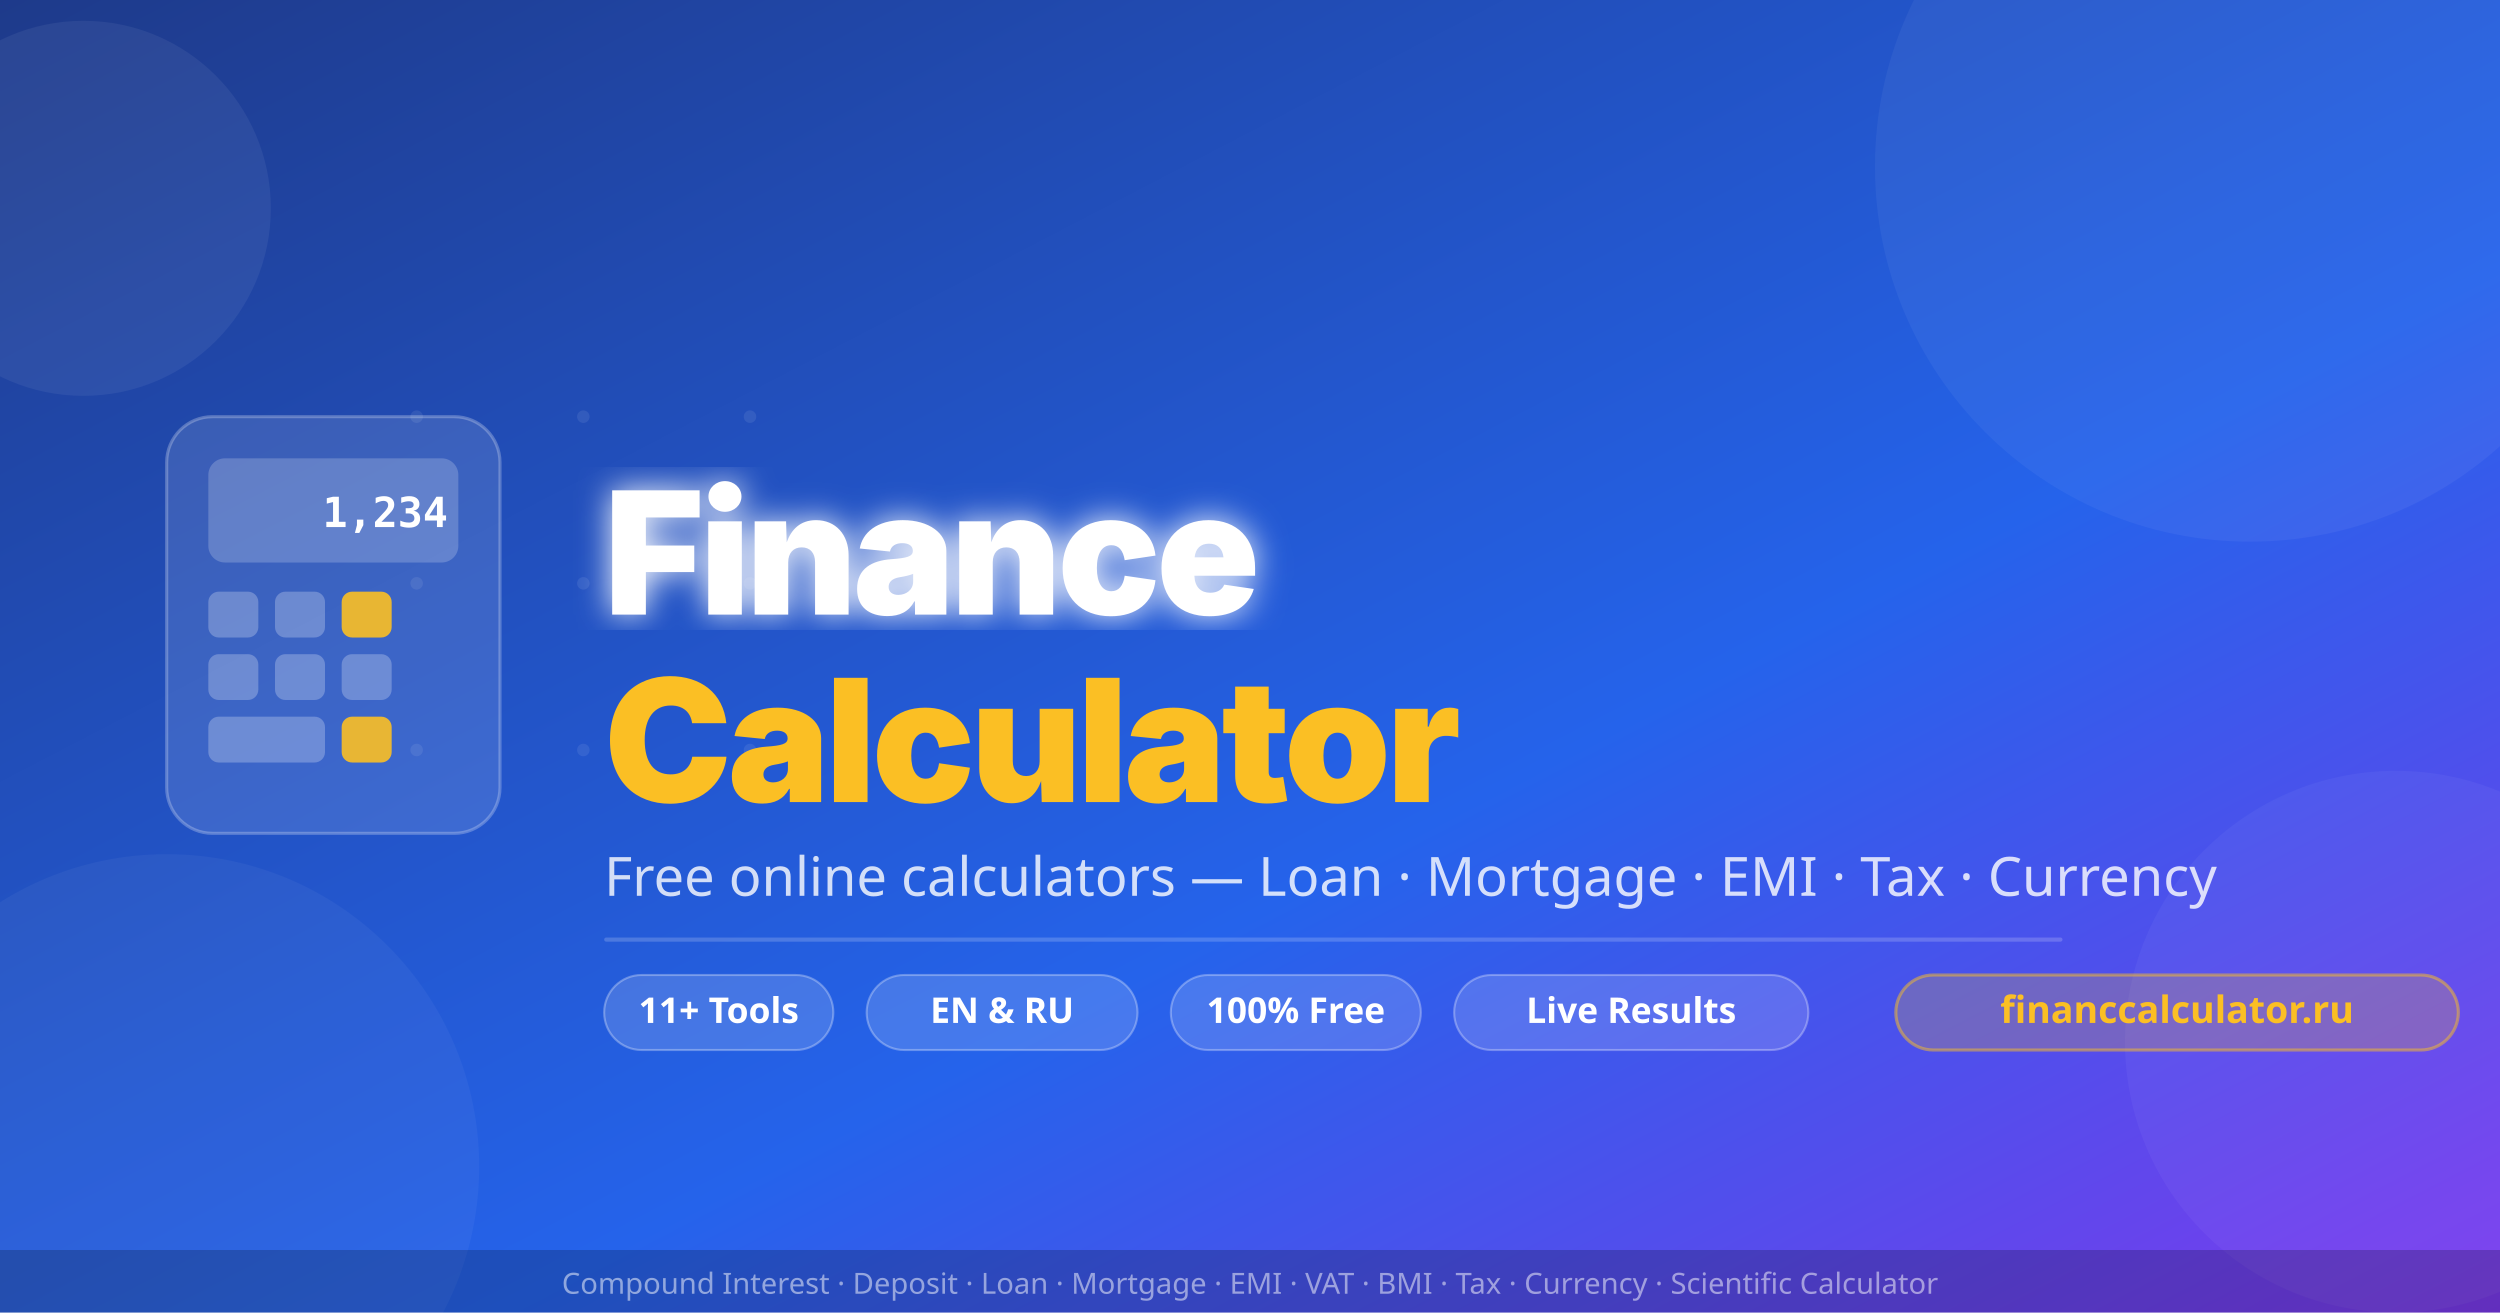
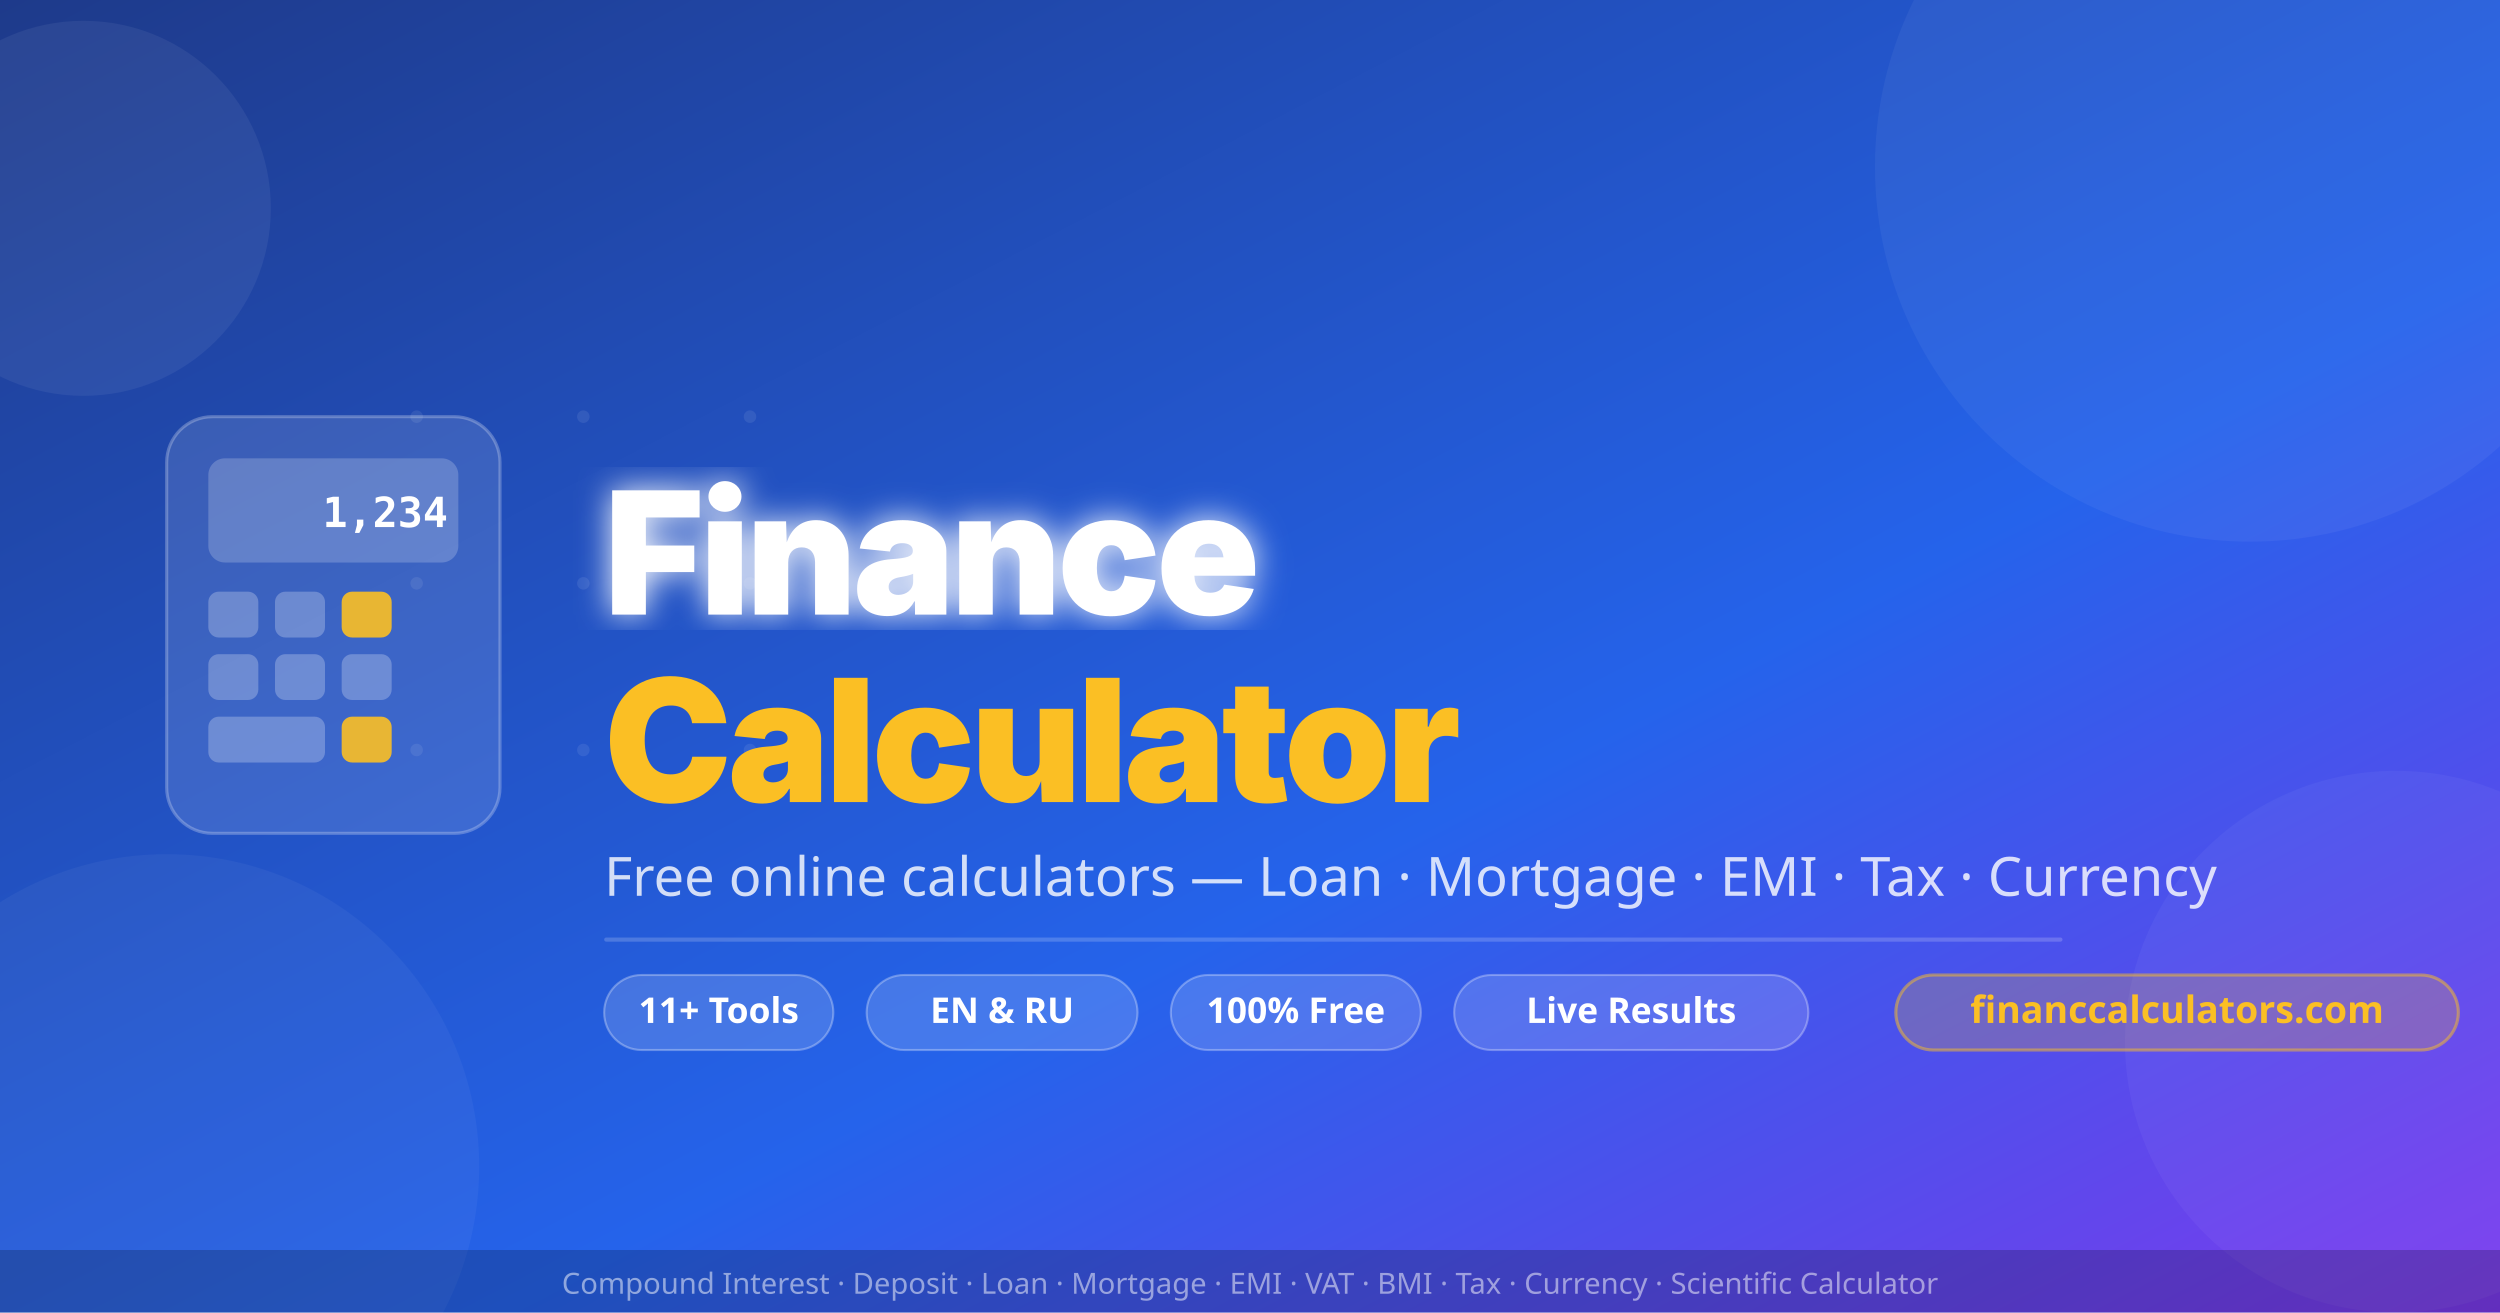
<svg xmlns="http://www.w3.org/2000/svg" width="1200" height="630" viewBox="0 0 1200 630">
  <defs>
    <linearGradient id="bg" x1="0%" y1="0%" x2="100%" y2="100%">
      <stop offset="0%" style="stop-color:#1e3a8a" />
      <stop offset="60%" style="stop-color:#2563eb" />
      <stop offset="100%" style="stop-color:#7c3aed" />
    </linearGradient>
    <linearGradient id="cardBg" x1="0%" y1="0%" x2="100%" y2="100%">
      <stop offset="0%" style="stop-color:rgba(255,255,255,0.13)" />
      <stop offset="100%" style="stop-color:rgba(255,255,255,0.05)" />
    </linearGradient>
    <filter id="glow">
      <feGaussianBlur stdDeviation="8" result="coloredBlur" />
      <feMerge>
        <feMergeNode in="coloredBlur" />
        <feMergeNode in="SourceGraphic" />
      </feMerge>
    </filter>
  </defs>
  <rect width="1200" height="630" fill="url(#bg)" />
  <circle cx="1080" cy="80" r="180" fill="rgba(255,255,255,0.05)" />
  <circle cx="1150" cy="500" r="130" fill="rgba(255,255,255,0.04)" />
  <circle cx="80" cy="560" r="150" fill="rgba(255,255,255,0.04)" />
  <circle cx="40" cy="100" r="90" fill="rgba(255,255,255,0.06)" />
  <g fill="rgba(255,255,255,0.08)">
    <circle cx="200" cy="200" r="3" />
    <circle cx="280" cy="200" r="3" />
    <circle cx="360" cy="200" r="3" />
    <circle cx="200" cy="280" r="3" />
    <circle cx="280" cy="280" r="3" />
    <circle cx="360" cy="280" r="3" />
    <circle cx="200" cy="360" r="3" />
    <circle cx="280" cy="360" r="3" />
    <circle cx="360" cy="360" r="3" />
  </g>
  <rect x="80" y="200" width="160" height="200" rx="22" fill="rgba(255,255,255,0.12)" stroke="rgba(255,255,255,0.25)" stroke-width="1.5" />
  <rect x="100" y="220" width="120" height="50" rx="8" fill="rgba(255,255,255,0.2)" />
  <text x="215" y="253" text-anchor="end" fill="#fff" font-family="monospace" font-size="20" font-weight="700">1,234</text>
  <rect x="100" y="284" width="24" height="22" rx="5" fill="rgba(255,255,255,0.25)" />
  <rect x="132" y="284" width="24" height="22" rx="5" fill="rgba(255,255,255,0.25)" />
  <rect x="164" y="284" width="24" height="22" rx="5" fill="#fbbf24" opacity="0.9" />
  <rect x="100" y="314" width="24" height="22" rx="5" fill="rgba(255,255,255,0.25)" />
  <rect x="132" y="314" width="24" height="22" rx="5" fill="rgba(255,255,255,0.25)" />
  <rect x="164" y="314" width="24" height="22" rx="5" fill="rgba(255,255,255,0.25)" />
  <rect x="100" y="344" width="56" height="22" rx="5" fill="rgba(255,255,255,0.25)" />
  <rect x="164" y="344" width="24" height="22" rx="5" fill="#fbbf24" opacity="0.9" />
  <text x="290" y="295" fill="#ffffff" font-family="system-ui,-apple-system,sans-serif" font-size="82" font-weight="900" letter-spacing="-2" filter="url(#glow)">Finance</text>
  <text x="290" y="385" fill="#fbbf24" font-family="system-ui,-apple-system,sans-serif" font-size="82" font-weight="900" letter-spacing="-2">Calculator</text>
  <text x="290" y="430" fill="rgba(255,255,255,0.80)" font-family="system-ui,sans-serif" font-size="26">Free online calculators — Loan · Mortgage · EMI · Tax · Currency</text>
  <rect x="290" y="450" width="700" height="2" rx="1" fill="rgba(255,255,255,0.18)" />
  <rect x="290" y="468" width="110" height="36" rx="18" fill="rgba(255,255,255,0.15)" stroke="rgba(255,255,255,0.3)" stroke-width="1" />
  <text x="345" y="491" text-anchor="middle" fill="#fff" font-family="system-ui,sans-serif" font-size="17" font-weight="600">11+ Tools</text>
  <rect x="416" y="468" width="130" height="36" rx="18" fill="rgba(255,255,255,0.15)" stroke="rgba(255,255,255,0.3)" stroke-width="1" />
  <text x="481" y="491" text-anchor="middle" fill="#fff" font-family="system-ui,sans-serif" font-size="17" font-weight="600">EN &amp; RU</text>
  <rect x="562" y="468" width="120" height="36" rx="18" fill="rgba(255,255,255,0.15)" stroke="rgba(255,255,255,0.3)" stroke-width="1" />
  <text x="622" y="491" text-anchor="middle" fill="#fff" font-family="system-ui,sans-serif" font-size="17" font-weight="600">100% Free</text>
  <rect x="698" y="468" width="170" height="36" rx="18" fill="rgba(255,255,255,0.15)" stroke="rgba(255,255,255,0.3)" stroke-width="1" />
  <text x="783" y="491" text-anchor="middle" fill="#fff" font-family="system-ui,sans-serif" font-size="17" font-weight="600">Live Results</text>
  <rect x="910" y="468" width="270" height="36" rx="18" fill="rgba(251,191,36,0.2)" stroke="rgba(251,191,36,0.5)" stroke-width="1.5" />
-   <text x="1045" y="491" text-anchor="middle" fill="#fbbf24" font-family="system-ui,sans-serif" font-size="18" font-weight="700">financcalculator.ru</text>
+   <text x="1045" y="491" text-anchor="middle" fill="#fbbf24" font-family="system-ui,sans-serif" font-size="18" font-weight="700">financcalculators.com</text>
  <rect x="0" y="600" width="1200" height="30" fill="rgba(0,0,0,0.2)" />
  <text x="600" y="621" text-anchor="middle" fill="rgba(255,255,255,0.5)" font-family="system-ui,sans-serif" font-size="14">Compound Interest · Deposit · Loan · Mortgage · EMI · VAT · BMI · Tax · Currency · Scientific Calculator</text>
</svg>
